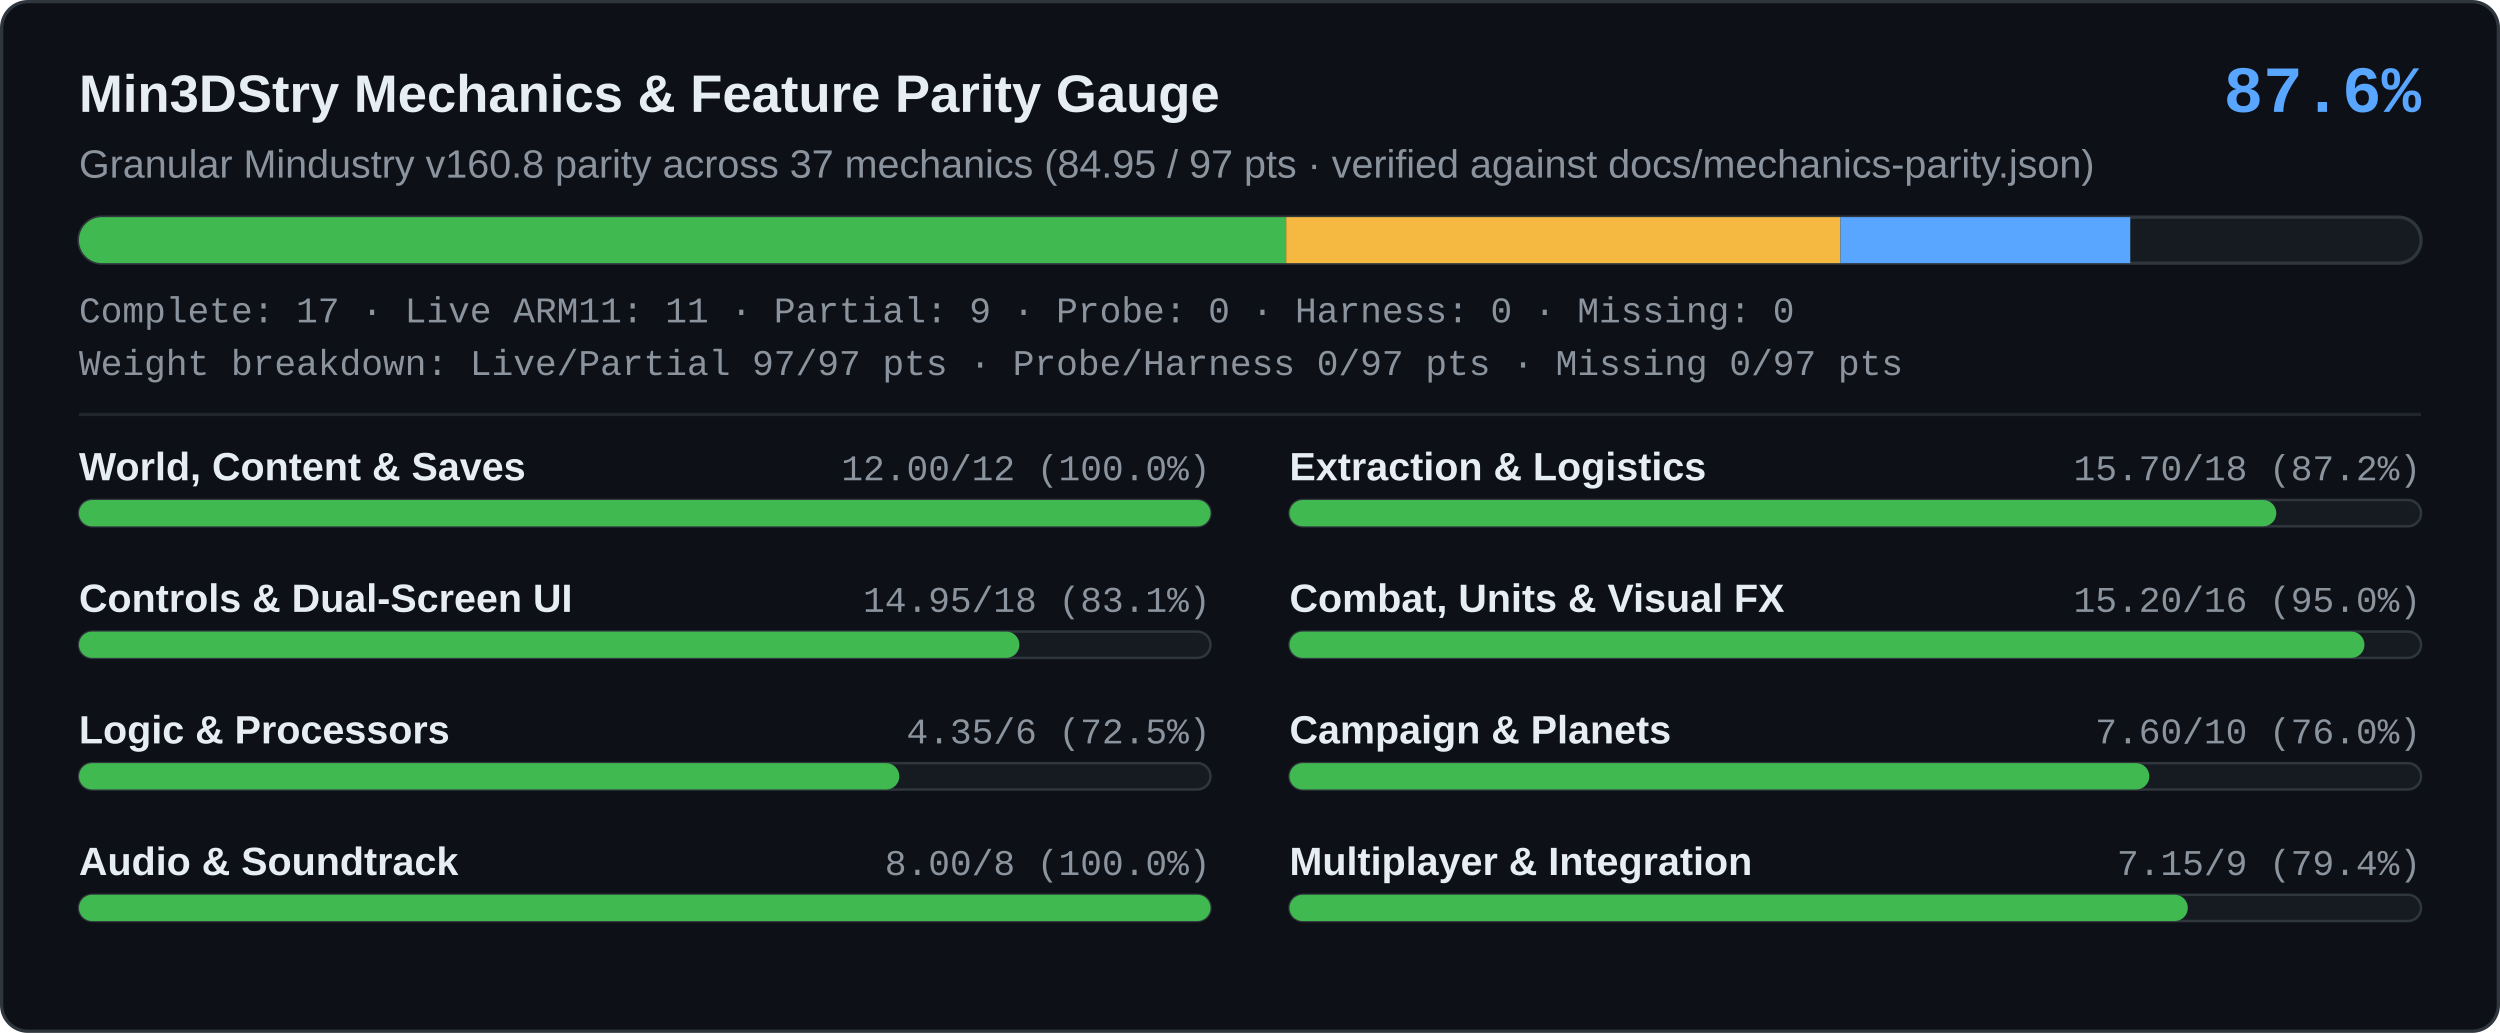
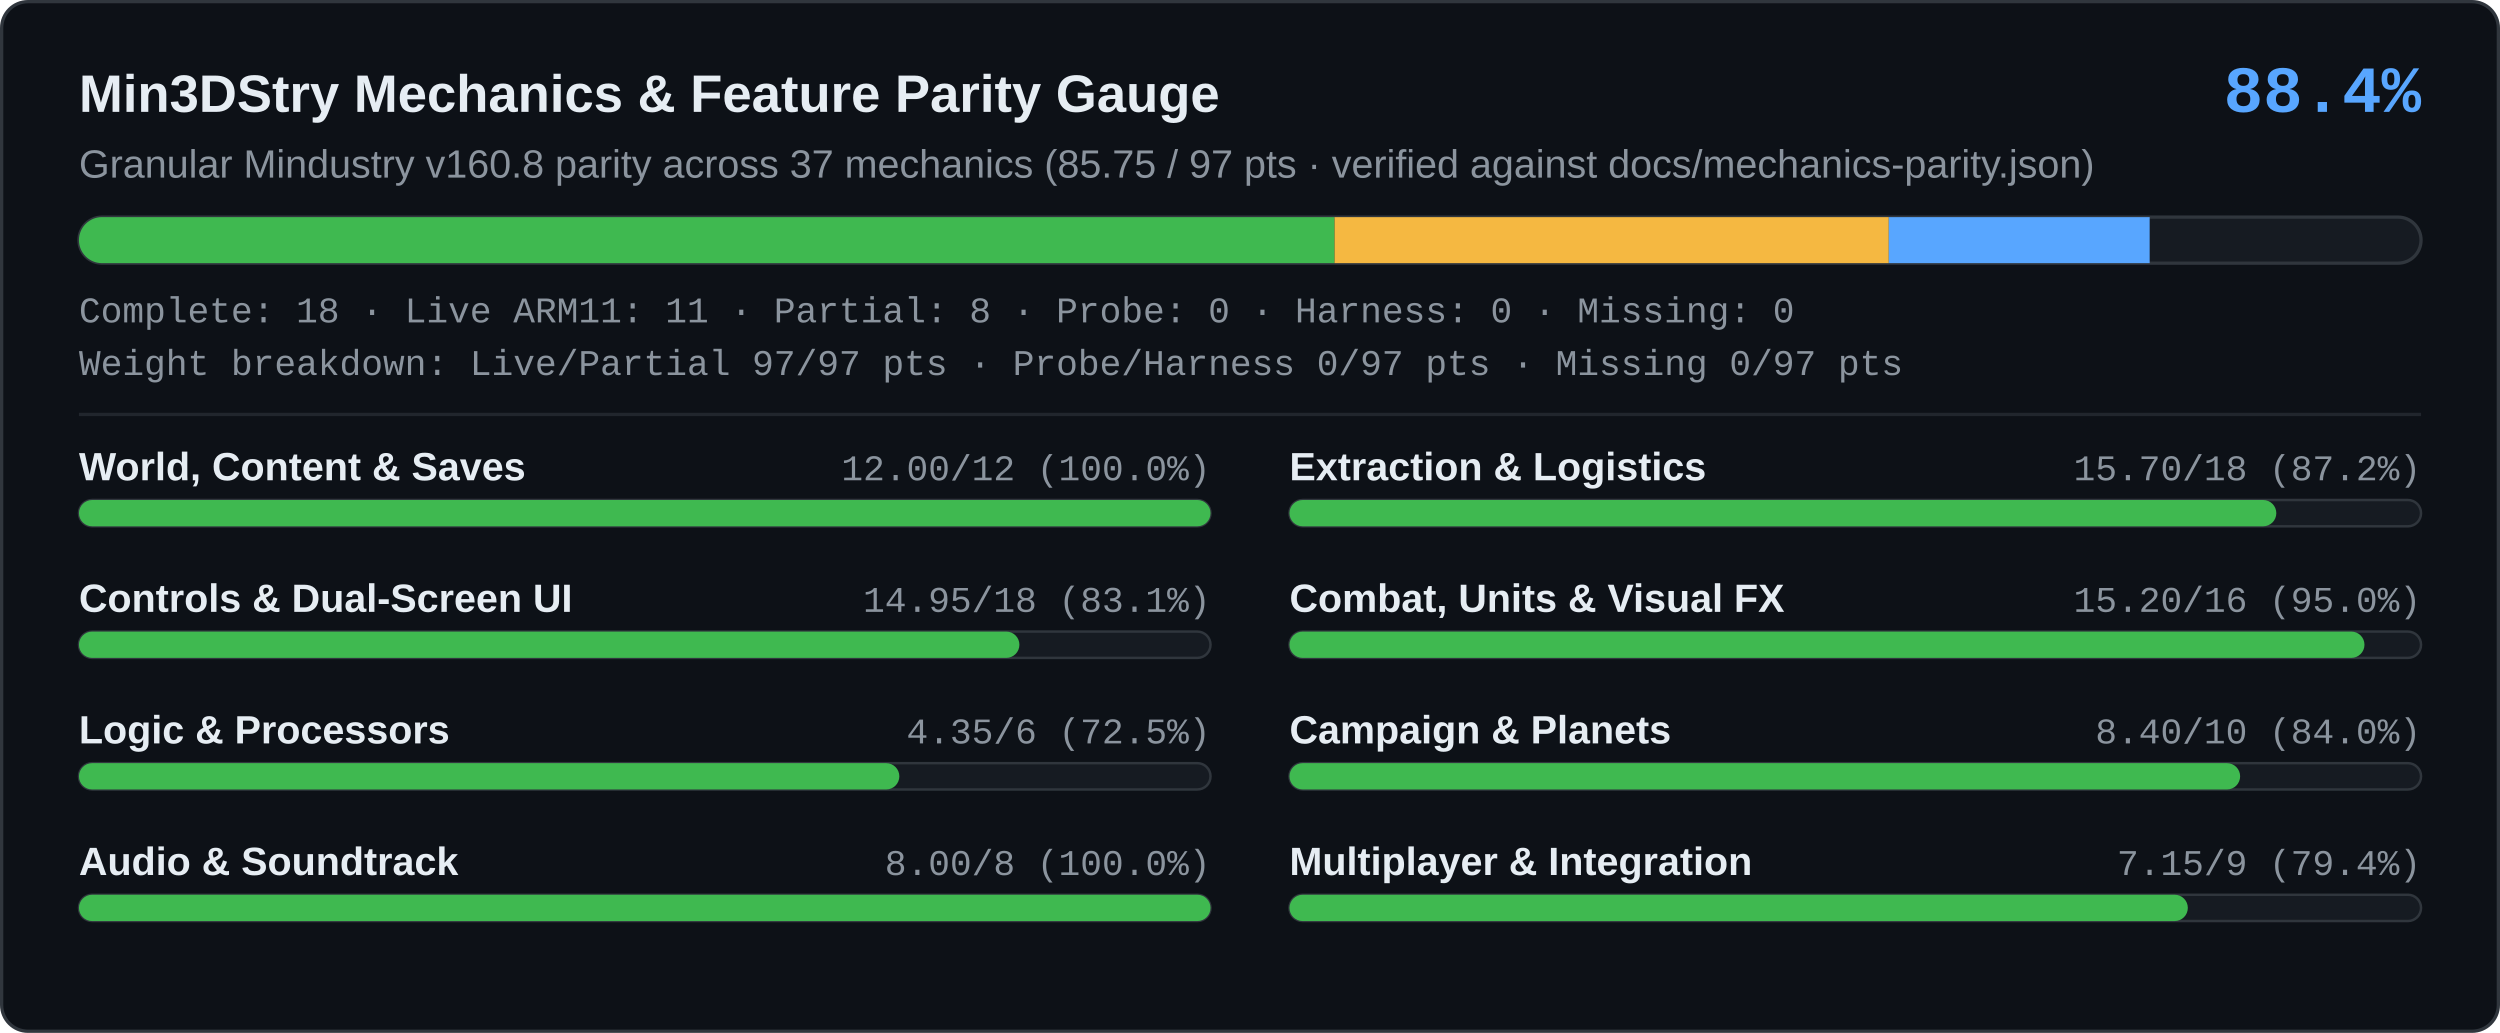
- <svg xmlns="http://www.w3.org/2000/svg" width="760" height="314" viewBox="0 0 760 314" role="img" aria-label="Min3DStry Mechanics &amp; Feature Parity 87.6%">
+ <svg xmlns="http://www.w3.org/2000/svg" width="760" height="314" viewBox="0 0 760 314" role="img" aria-label="Min3DStry Mechanics &amp; Feature Parity 88.4%">
  <defs>
    <clipPath id="mechBarClip">
      <rect x="24" y="66" width="712" height="14" rx="7" />
    </clipPath>
  </defs>
  <rect x="0.5" y="0.5" width="759" height="313" rx="8" fill="#0d1117" stroke="#30363d" />
  <text x="24" y="34" fill="#e6edf3" font-family="Segoe UI, Ubuntu, Arial, sans-serif" font-size="16" font-weight="700">Min3DStry Mechanics &amp; Feature Parity Gauge</text>
-   <text x="736" y="34" text-anchor="end" fill="#58a6ff" font-family="Consolas, Liberation Mono, monospace" font-size="20" font-weight="700">87.6%</text>
-   <text x="24" y="54" fill="#8b949e" font-family="Segoe UI, Ubuntu, Arial, sans-serif" font-size="12">Granular Mindustry v160.8 parity across 37 mechanics (84.95 / 97 pts · verified against docs/mechanics-parity.json)</text>
+   <text x="736" y="34" text-anchor="end" fill="#58a6ff" font-family="Consolas, Liberation Mono, monospace" font-size="20" font-weight="700">88.4%</text>
+   <text x="24" y="54" fill="#8b949e" font-family="Segoe UI, Ubuntu, Arial, sans-serif" font-size="12">Granular Mindustry v160.8 parity across 37 mechanics (85.75 / 97 pts · verified against docs/mechanics-parity.json)</text>
  <rect x="24" y="66" width="712" height="14" rx="7" fill="#161b22" stroke="#30363d" />
  <g clip-path="url(#mechBarClip)">
-     <rect x="24.0" y="66" width="367.0" height="14" fill="#3fb950" />
-     <rect x="391.0" y="66" width="168.5" height="14" fill="#f5b841" />
-     <rect x="559.5" y="66" width="88.1" height="14" fill="#58a6ff" />
+     <rect x="24.0" y="66" width="381.7" height="14" fill="#3fb950" />
+     <rect x="405.7" y="66" width="168.5" height="14" fill="#f5b841" />
+     <rect x="574.2" y="66" width="79.3" height="14" fill="#58a6ff" />
  </g>
-   <text x="24" y="98" fill="#8b949e" font-family="Consolas, Liberation Mono, monospace" font-size="11">Complete: 17  ·  Live ARM11: 11  ·  Partial: 9  ·  Probe: 0  ·  Harness: 0  ·  Missing: 0</text>
+   <text x="24" y="98" fill="#8b949e" font-family="Consolas, Liberation Mono, monospace" font-size="11">Complete: 18  ·  Live ARM11: 11  ·  Partial: 8  ·  Probe: 0  ·  Harness: 0  ·  Missing: 0</text>
  <text x="24" y="114" fill="#8b949e" font-family="Consolas, Liberation Mono, monospace" font-size="11">Weight breakdown:  Live/Partial 97/97 pts  ·  Probe/Harness 0/97 pts  ·  Missing 0/97 pts</text>
  <line x1="24" y1="126" x2="736" y2="126" stroke="#21262d" stroke-width="1" />
  <text x="24" y="146" fill="#e6edf3" font-family="Segoe UI, Ubuntu, Arial, sans-serif" font-size="12" font-weight="600">World, Content &amp; Saves</text>
  <text x="368" y="146" text-anchor="end" fill="#8b949e" font-family="Consolas, Liberation Mono, monospace" font-size="11">12.00/12 (100.0%)</text>
  <rect x="24" y="152" width="344" height="8" rx="4" fill="#161b22" stroke="#30363d" stroke-width="0.75" />
  <rect x="24" y="152" width="344.0" height="8" rx="4" fill="#3fb950" />
  <text x="392" y="146" fill="#e6edf3" font-family="Segoe UI, Ubuntu, Arial, sans-serif" font-size="12" font-weight="600">Extraction &amp; Logistics</text>
  <text x="736" y="146" text-anchor="end" fill="#8b949e" font-family="Consolas, Liberation Mono, monospace" font-size="11">15.70/18 (87.2%)</text>
  <rect x="392" y="152" width="344" height="8" rx="4" fill="#161b22" stroke="#30363d" stroke-width="0.75" />
  <rect x="392" y="152" width="300.0" height="8" rx="4" fill="#3fb950" />
  <text x="24" y="186" fill="#e6edf3" font-family="Segoe UI, Ubuntu, Arial, sans-serif" font-size="12" font-weight="600">Controls &amp; Dual-Screen UI</text>
  <text x="368" y="186" text-anchor="end" fill="#8b949e" font-family="Consolas, Liberation Mono, monospace" font-size="11">14.95/18 (83.1%)</text>
  <rect x="24" y="192" width="344" height="8" rx="4" fill="#161b22" stroke="#30363d" stroke-width="0.75" />
  <rect x="24" y="192" width="285.9" height="8" rx="4" fill="#3fb950" />
  <text x="392" y="186" fill="#e6edf3" font-family="Segoe UI, Ubuntu, Arial, sans-serif" font-size="12" font-weight="600">Combat, Units &amp; Visual FX</text>
  <text x="736" y="186" text-anchor="end" fill="#8b949e" font-family="Consolas, Liberation Mono, monospace" font-size="11">15.20/16 (95.0%)</text>
  <rect x="392" y="192" width="344" height="8" rx="4" fill="#161b22" stroke="#30363d" stroke-width="0.75" />
  <rect x="392" y="192" width="326.8" height="8" rx="4" fill="#3fb950" />
  <text x="24" y="226" fill="#e6edf3" font-family="Segoe UI, Ubuntu, Arial, sans-serif" font-size="12" font-weight="600">Logic &amp; Processors</text>
  <text x="368" y="226" text-anchor="end" fill="#8b949e" font-family="Consolas, Liberation Mono, monospace" font-size="11">4.35/6 (72.5%)</text>
  <rect x="24" y="232" width="344" height="8" rx="4" fill="#161b22" stroke="#30363d" stroke-width="0.75" />
  <rect x="24" y="232" width="249.4" height="8" rx="4" fill="#3fb950" />
  <text x="392" y="226" fill="#e6edf3" font-family="Segoe UI, Ubuntu, Arial, sans-serif" font-size="12" font-weight="600">Campaign &amp; Planets</text>
-   <text x="736" y="226" text-anchor="end" fill="#8b949e" font-family="Consolas, Liberation Mono, monospace" font-size="11">7.60/10 (76.0%)</text>
+   <text x="736" y="226" text-anchor="end" fill="#8b949e" font-family="Consolas, Liberation Mono, monospace" font-size="11">8.40/10 (84.0%)</text>
  <rect x="392" y="232" width="344" height="8" rx="4" fill="#161b22" stroke="#30363d" stroke-width="0.75" />
-   <rect x="392" y="232" width="261.4" height="8" rx="4" fill="#3fb950" />
+   <rect x="392" y="232" width="289.0" height="8" rx="4" fill="#3fb950" />
  <text x="24" y="266" fill="#e6edf3" font-family="Segoe UI, Ubuntu, Arial, sans-serif" font-size="12" font-weight="600">Audio &amp; Soundtrack</text>
  <text x="368" y="266" text-anchor="end" fill="#8b949e" font-family="Consolas, Liberation Mono, monospace" font-size="11">8.00/8 (100.0%)</text>
  <rect x="24" y="272" width="344" height="8" rx="4" fill="#161b22" stroke="#30363d" stroke-width="0.75" />
  <rect x="24" y="272" width="344.0" height="8" rx="4" fill="#3fb950" />
  <text x="392" y="266" fill="#e6edf3" font-family="Segoe UI, Ubuntu, Arial, sans-serif" font-size="12" font-weight="600">Multiplayer &amp; Integration</text>
  <text x="736" y="266" text-anchor="end" fill="#8b949e" font-family="Consolas, Liberation Mono, monospace" font-size="11">7.15/9 (79.4%)</text>
  <rect x="392" y="272" width="344" height="8" rx="4" fill="#161b22" stroke="#30363d" stroke-width="0.75" />
  <rect x="392" y="272" width="273.1" height="8" rx="4" fill="#3fb950" />
</svg>
